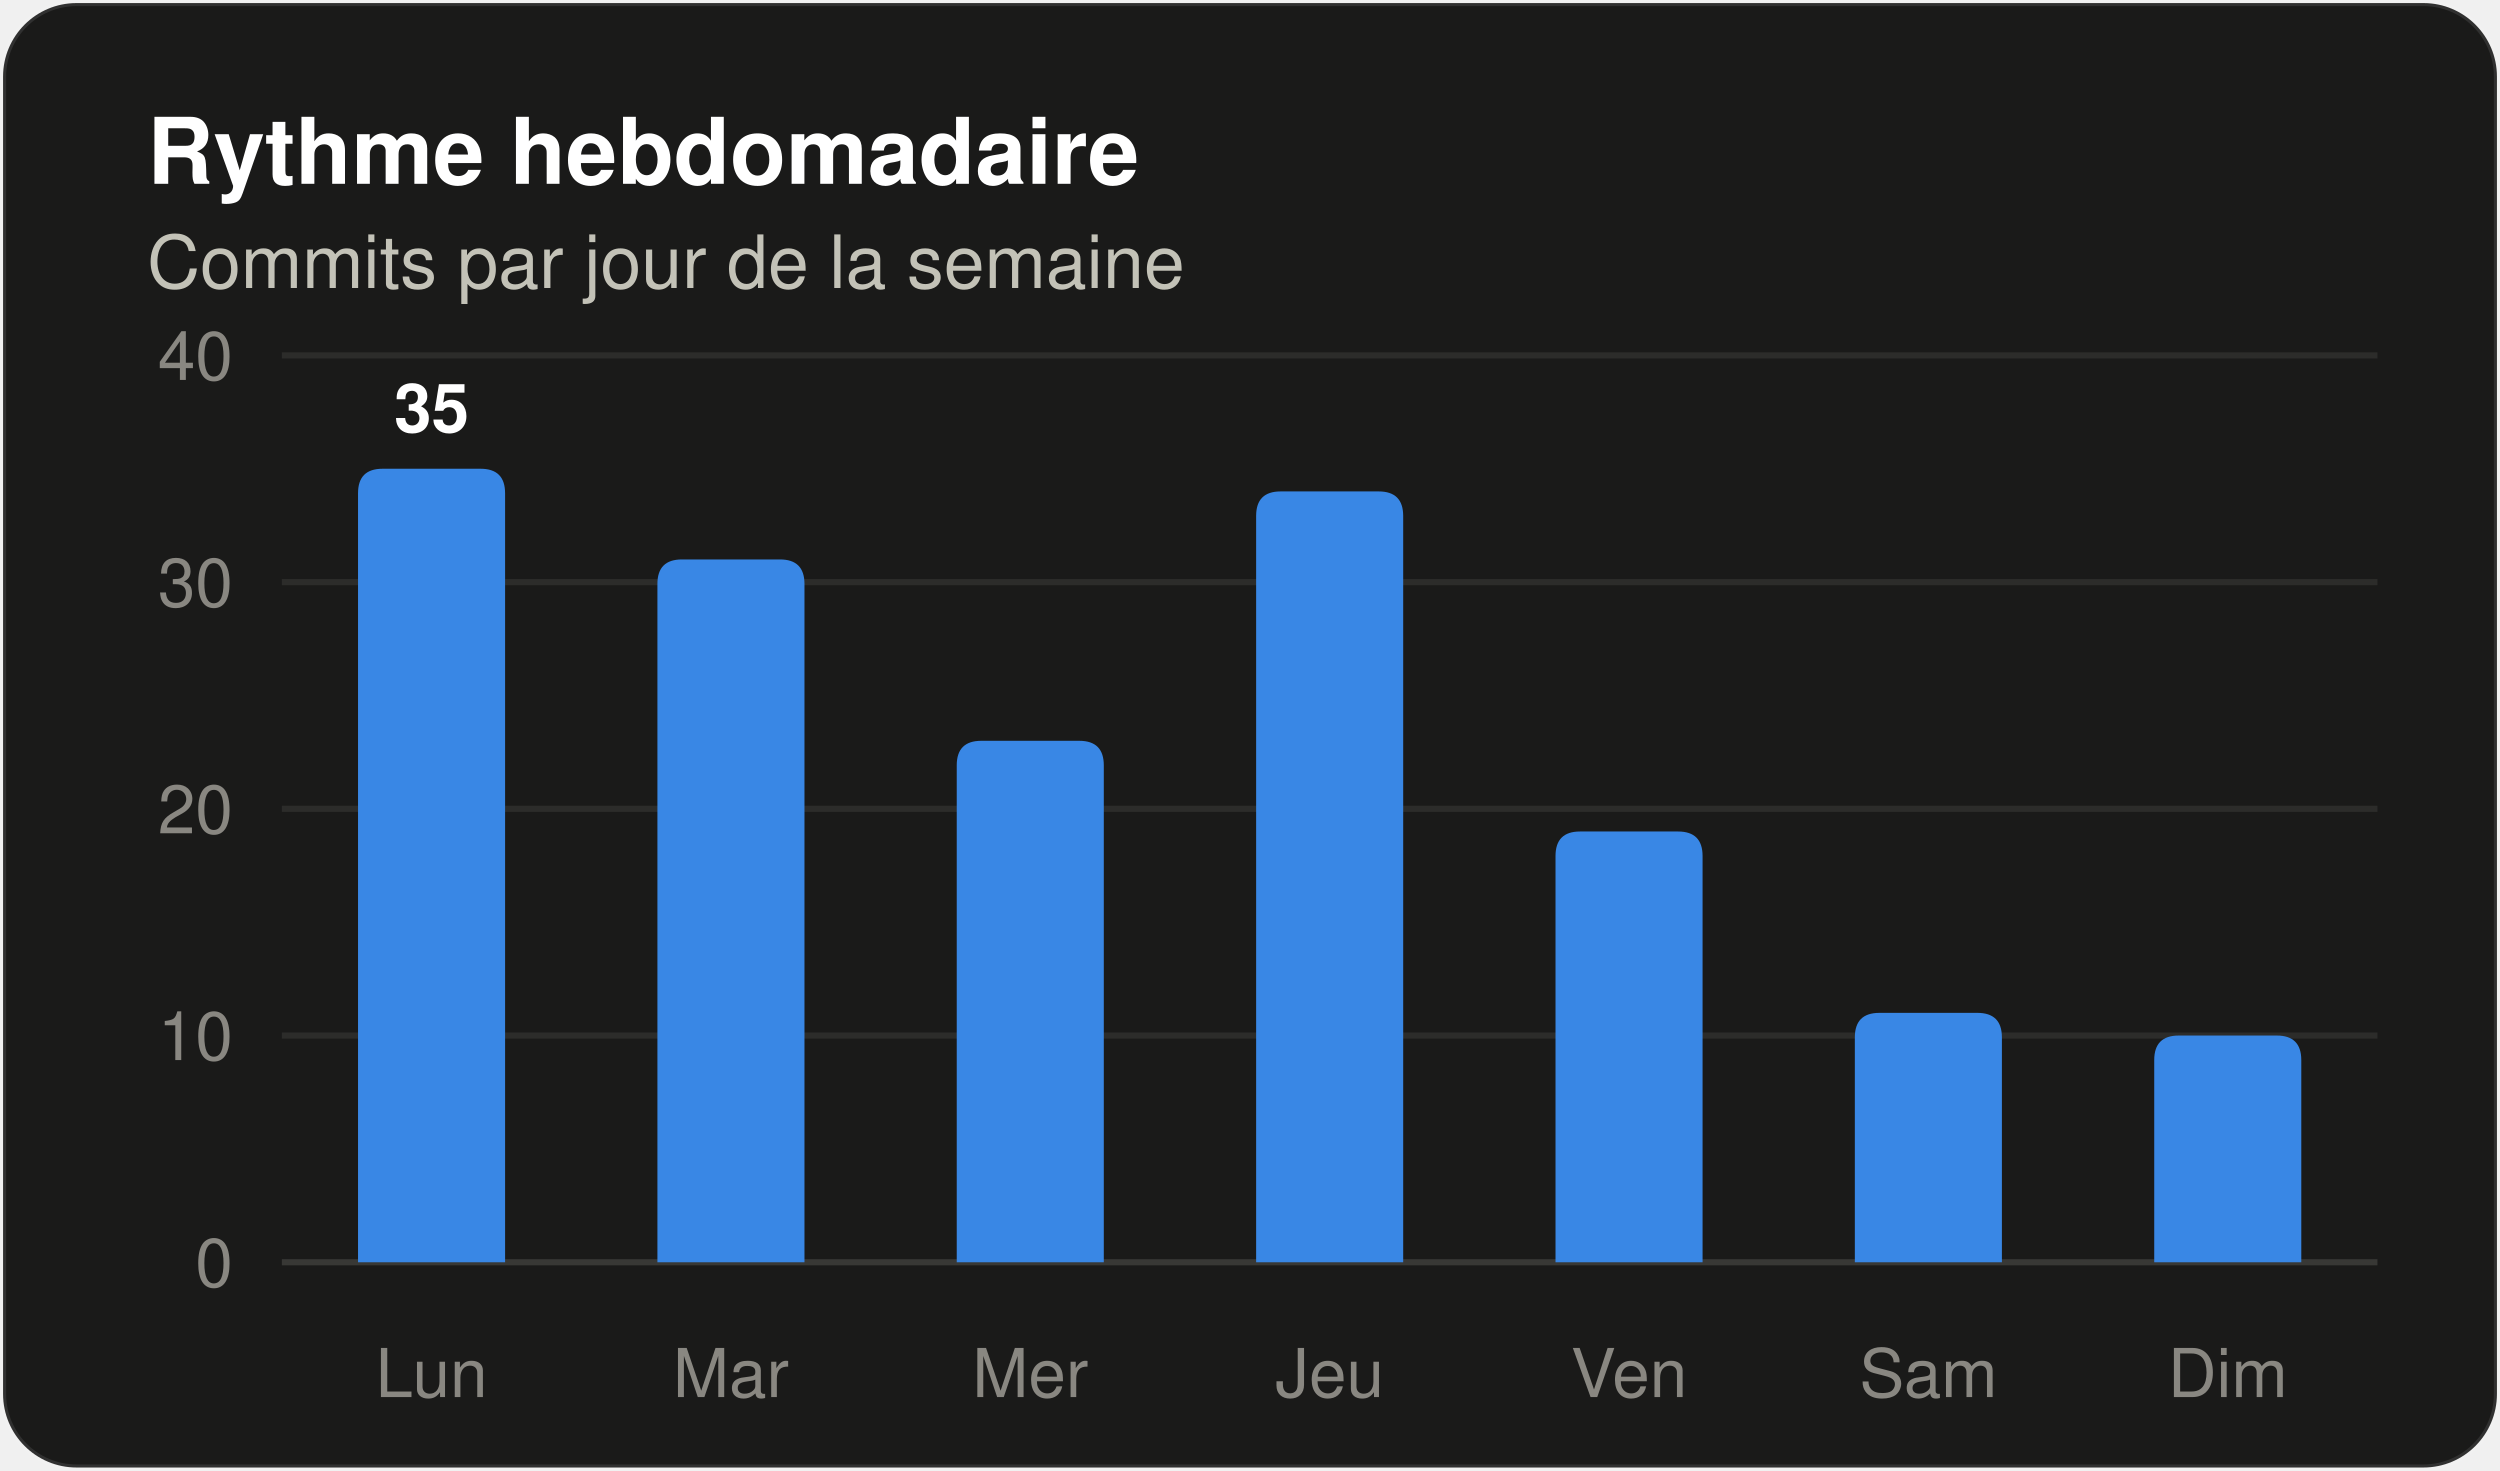
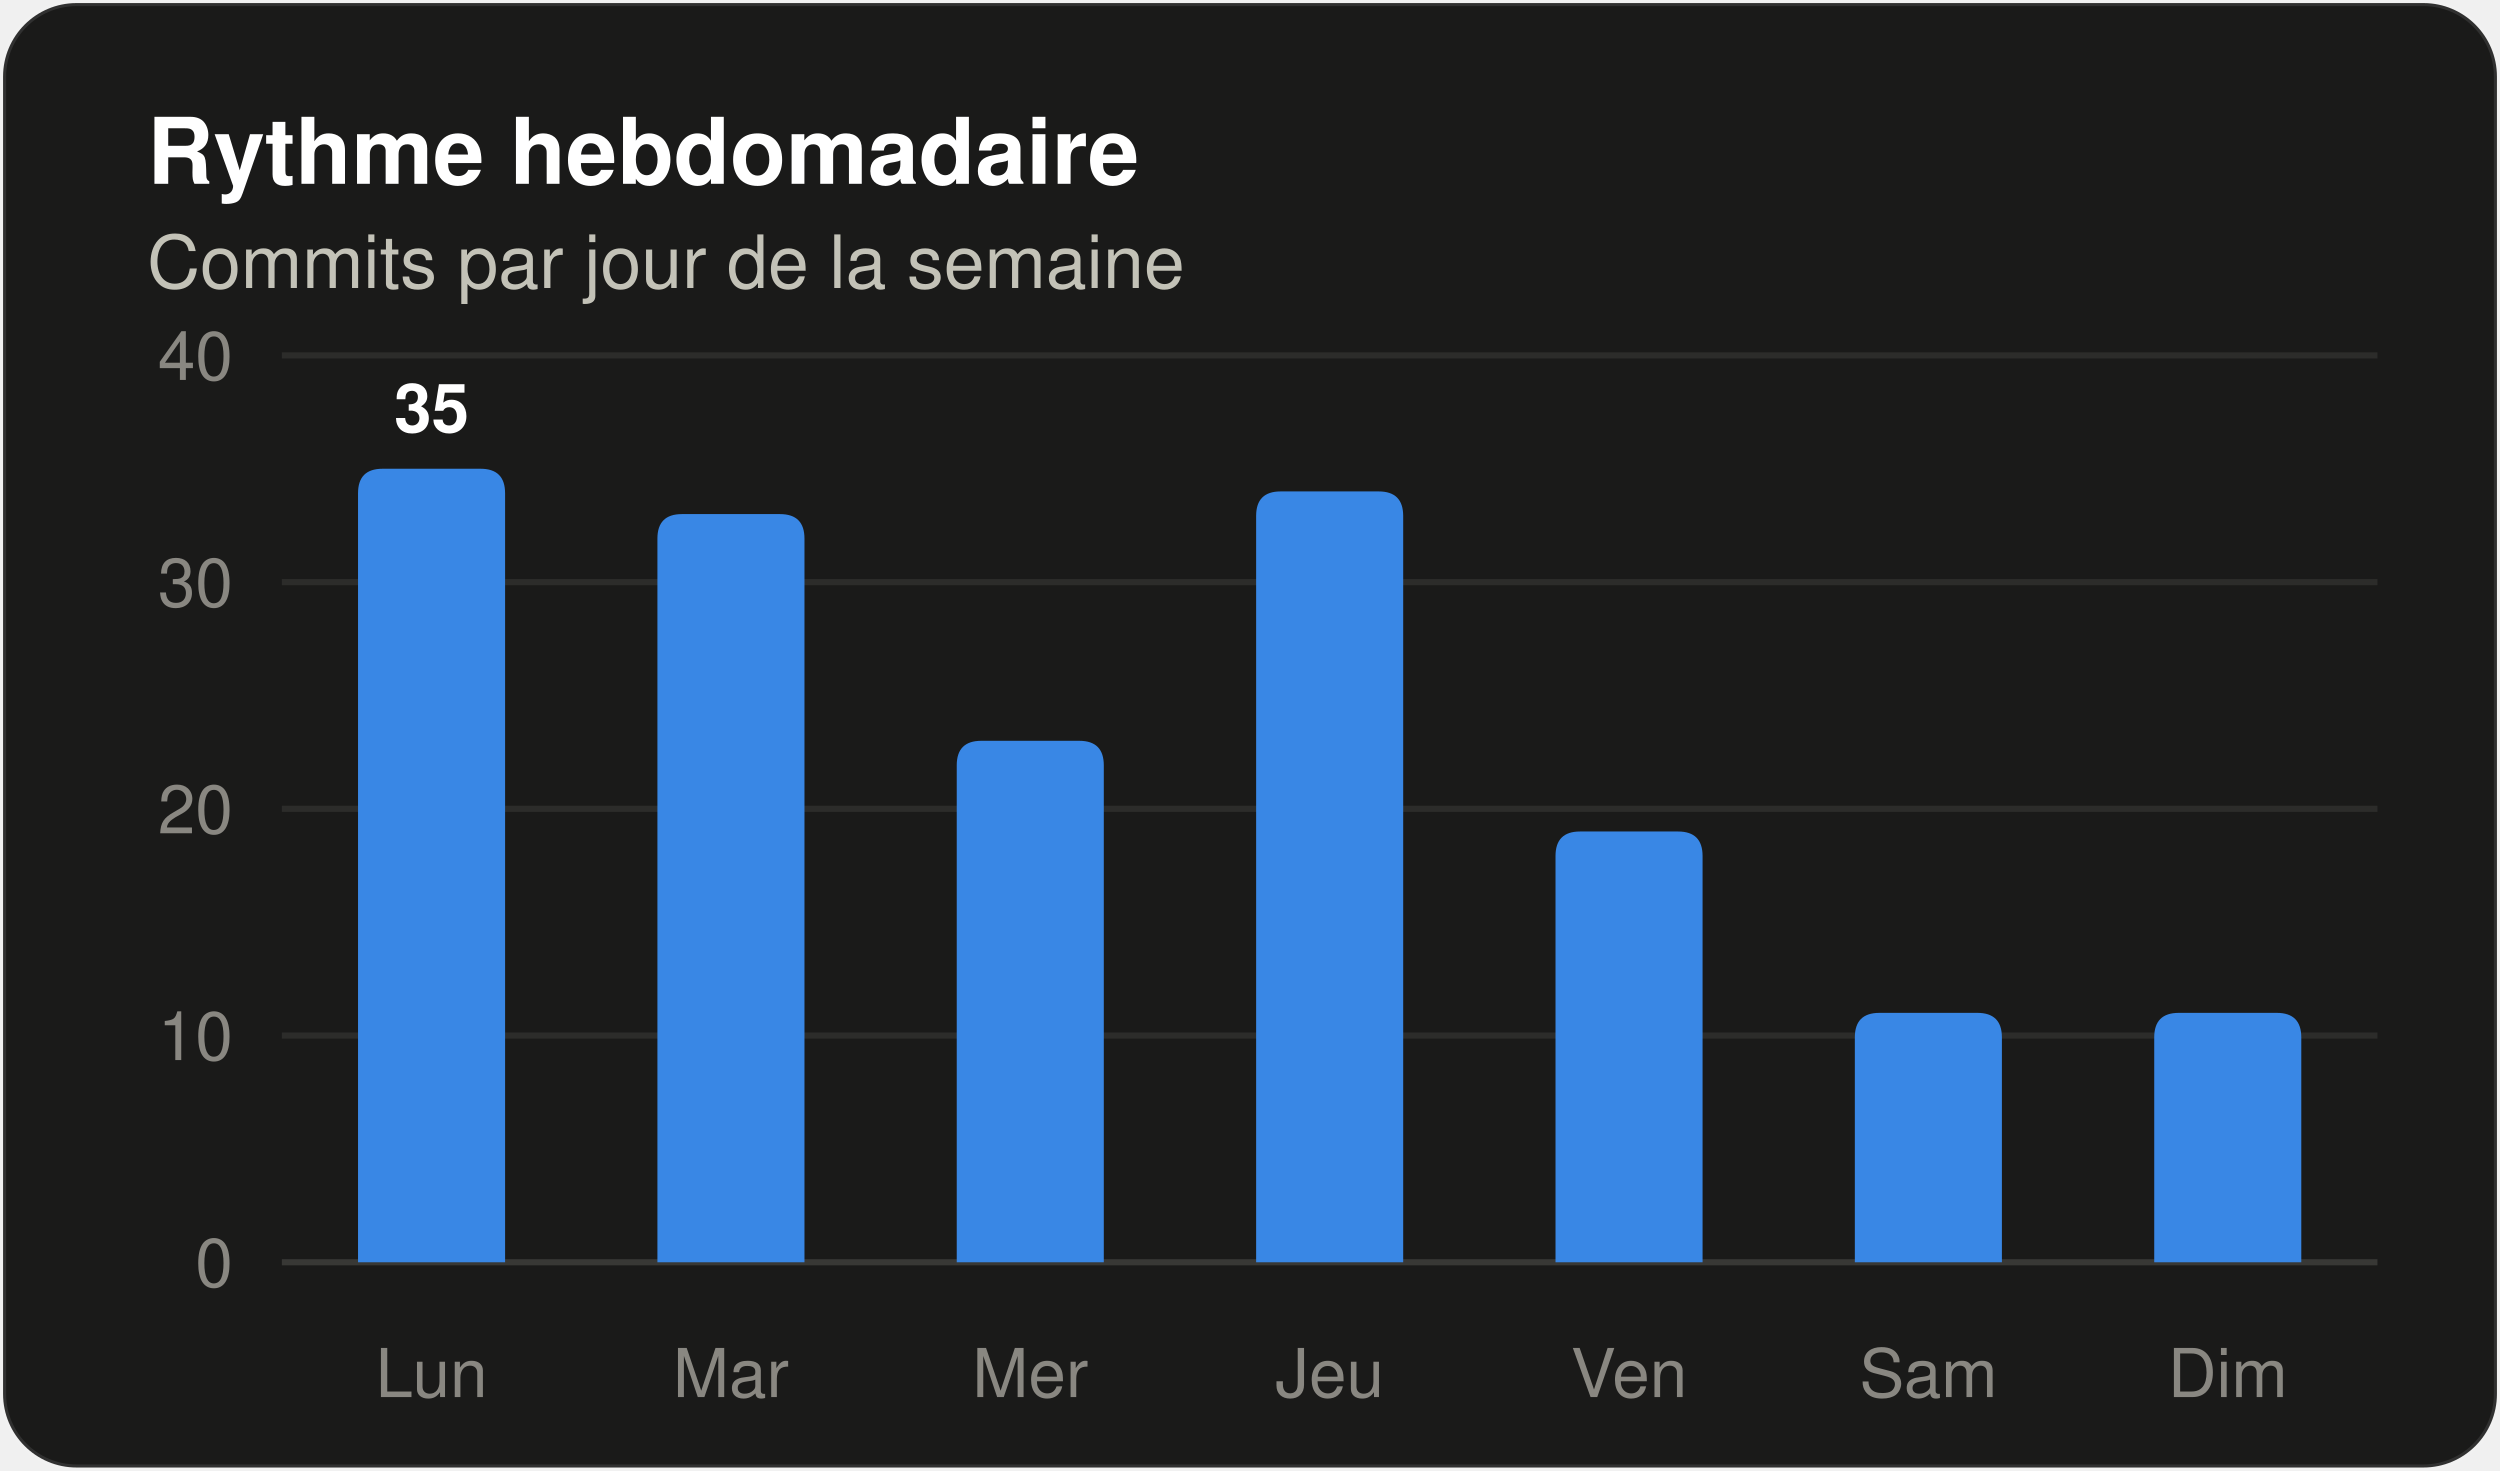
<svg xmlns="http://www.w3.org/2000/svg" width="408" height="240" viewBox="0 0 408 240" role="img" aria-label="Histogramme des commits par jour de la semaine" font-family="system-ui, 'Segoe UI', Ubuntu, Helvetica, Arial, sans-serif">
  <rect x="0.5" y="0.5" width="407" height="239" rx="12" fill="#1a1a19" stroke="rgba(255,255,255,0.10)" />
  <text x="24" y="30" font-size="15" fill="#ffffff" font-weight="600">Rythme hebdomadaire</text>
  <text x="24" y="47" font-size="12" fill="#c3c2b7">Commits par jour de la semaine</text>
  <line x1="46" y1="206.0" x2="388" y2="206.0" stroke="#383835" stroke-width="1" />
  <text x="38" y="210" font-size="11" fill="#898781" text-anchor="end" font-variant-numeric="tabular-nums">0</text>
  <line x1="46" y1="169.0" x2="388" y2="169.0" stroke="#2c2c2a" stroke-width="1" />
  <text x="38" y="173" font-size="11" fill="#898781" text-anchor="end" font-variant-numeric="tabular-nums">10</text>
  <line x1="46" y1="132.0" x2="388" y2="132.0" stroke="#2c2c2a" stroke-width="1" />
  <text x="38" y="136" font-size="11" fill="#898781" text-anchor="end" font-variant-numeric="tabular-nums">20</text>
  <line x1="46" y1="95.0" x2="388" y2="95.0" stroke="#2c2c2a" stroke-width="1" />
  <text x="38" y="99" font-size="11" fill="#898781" text-anchor="end" font-variant-numeric="tabular-nums">30</text>
  <line x1="46" y1="58.0" x2="388" y2="58.0" stroke="#2c2c2a" stroke-width="1" />
  <text x="38" y="62" font-size="11" fill="#898781" text-anchor="end" font-variant-numeric="tabular-nums">40</text>
  <path d="M 58.43 206.00 V 80.50 Q 58.43 76.50 62.43 76.50 H 78.43 Q 82.43 76.50 82.43 80.50 V 206.00 Z" fill="#3987e5" />
  <text x="70.429" y="70.5" font-size="11" fill="#ffffff" font-weight="600" text-anchor="middle">35</text>
  <text x="70.429" y="228" font-size="11" fill="#898781" text-anchor="middle">Lun</text>
-   <path d="M 107.29 206.00 V 95.30 Q 107.29 91.30 111.29 91.30 H 127.29 Q 131.29 91.30 131.29 95.30 V 206.00 Z" fill="#3987e5" />
+   <path d="M 107.29 206.00 V 87.90 Q 107.29 83.90 111.29 83.90 H 127.29 Q 131.29 83.90 131.29 87.90 V 206.00 Z" fill="#3987e5" />
  <text x="119.286" y="228" font-size="11" fill="#898781" text-anchor="middle">Mar</text>
  <path d="M 156.14 206.00 V 124.90 Q 156.14 120.90 160.14 120.90 H 176.14 Q 180.14 120.90 180.14 124.90 V 206.00 Z" fill="#3987e5" />
  <text x="168.143" y="228" font-size="11" fill="#898781" text-anchor="middle">Mer</text>
  <path d="M 205.00 206.00 V 84.20 Q 205.00 80.20 209.00 80.20 H 225.00 Q 229.00 80.20 229.00 84.20 V 206.00 Z" fill="#3987e5" />
  <text x="217" y="228" font-size="11" fill="#898781" text-anchor="middle">Jeu</text>
  <path d="M 253.86 206.00 V 139.70 Q 253.86 135.70 257.86 135.70 H 273.86 Q 277.86 135.70 277.86 139.70 V 206.00 Z" fill="#3987e5" />
  <text x="265.857" y="228" font-size="11" fill="#898781" text-anchor="middle">Ven</text>
  <path d="M 302.71 206.00 V 169.30 Q 302.71 165.30 306.71 165.30 H 322.71 Q 326.71 165.30 326.71 169.30 V 206.00 Z" fill="#3987e5" />
  <text x="314.714" y="228" font-size="11" fill="#898781" text-anchor="middle">Sam</text>
-   <path d="M 351.57 206.00 V 173.00 Q 351.57 169.00 355.57 169.00 H 371.57 Q 375.57 169.00 375.57 173.00 V 206.00 Z" fill="#3987e5" />
+   <path d="M 351.57 206.00 V 169.30 Q 351.57 165.30 355.57 165.30 H 371.57 Q 375.57 165.30 375.57 169.30 V 206.00 Z" fill="#3987e5" />
  <text x="363.571" y="228" font-size="11" fill="#898781" text-anchor="middle">Dim</text>
</svg>
